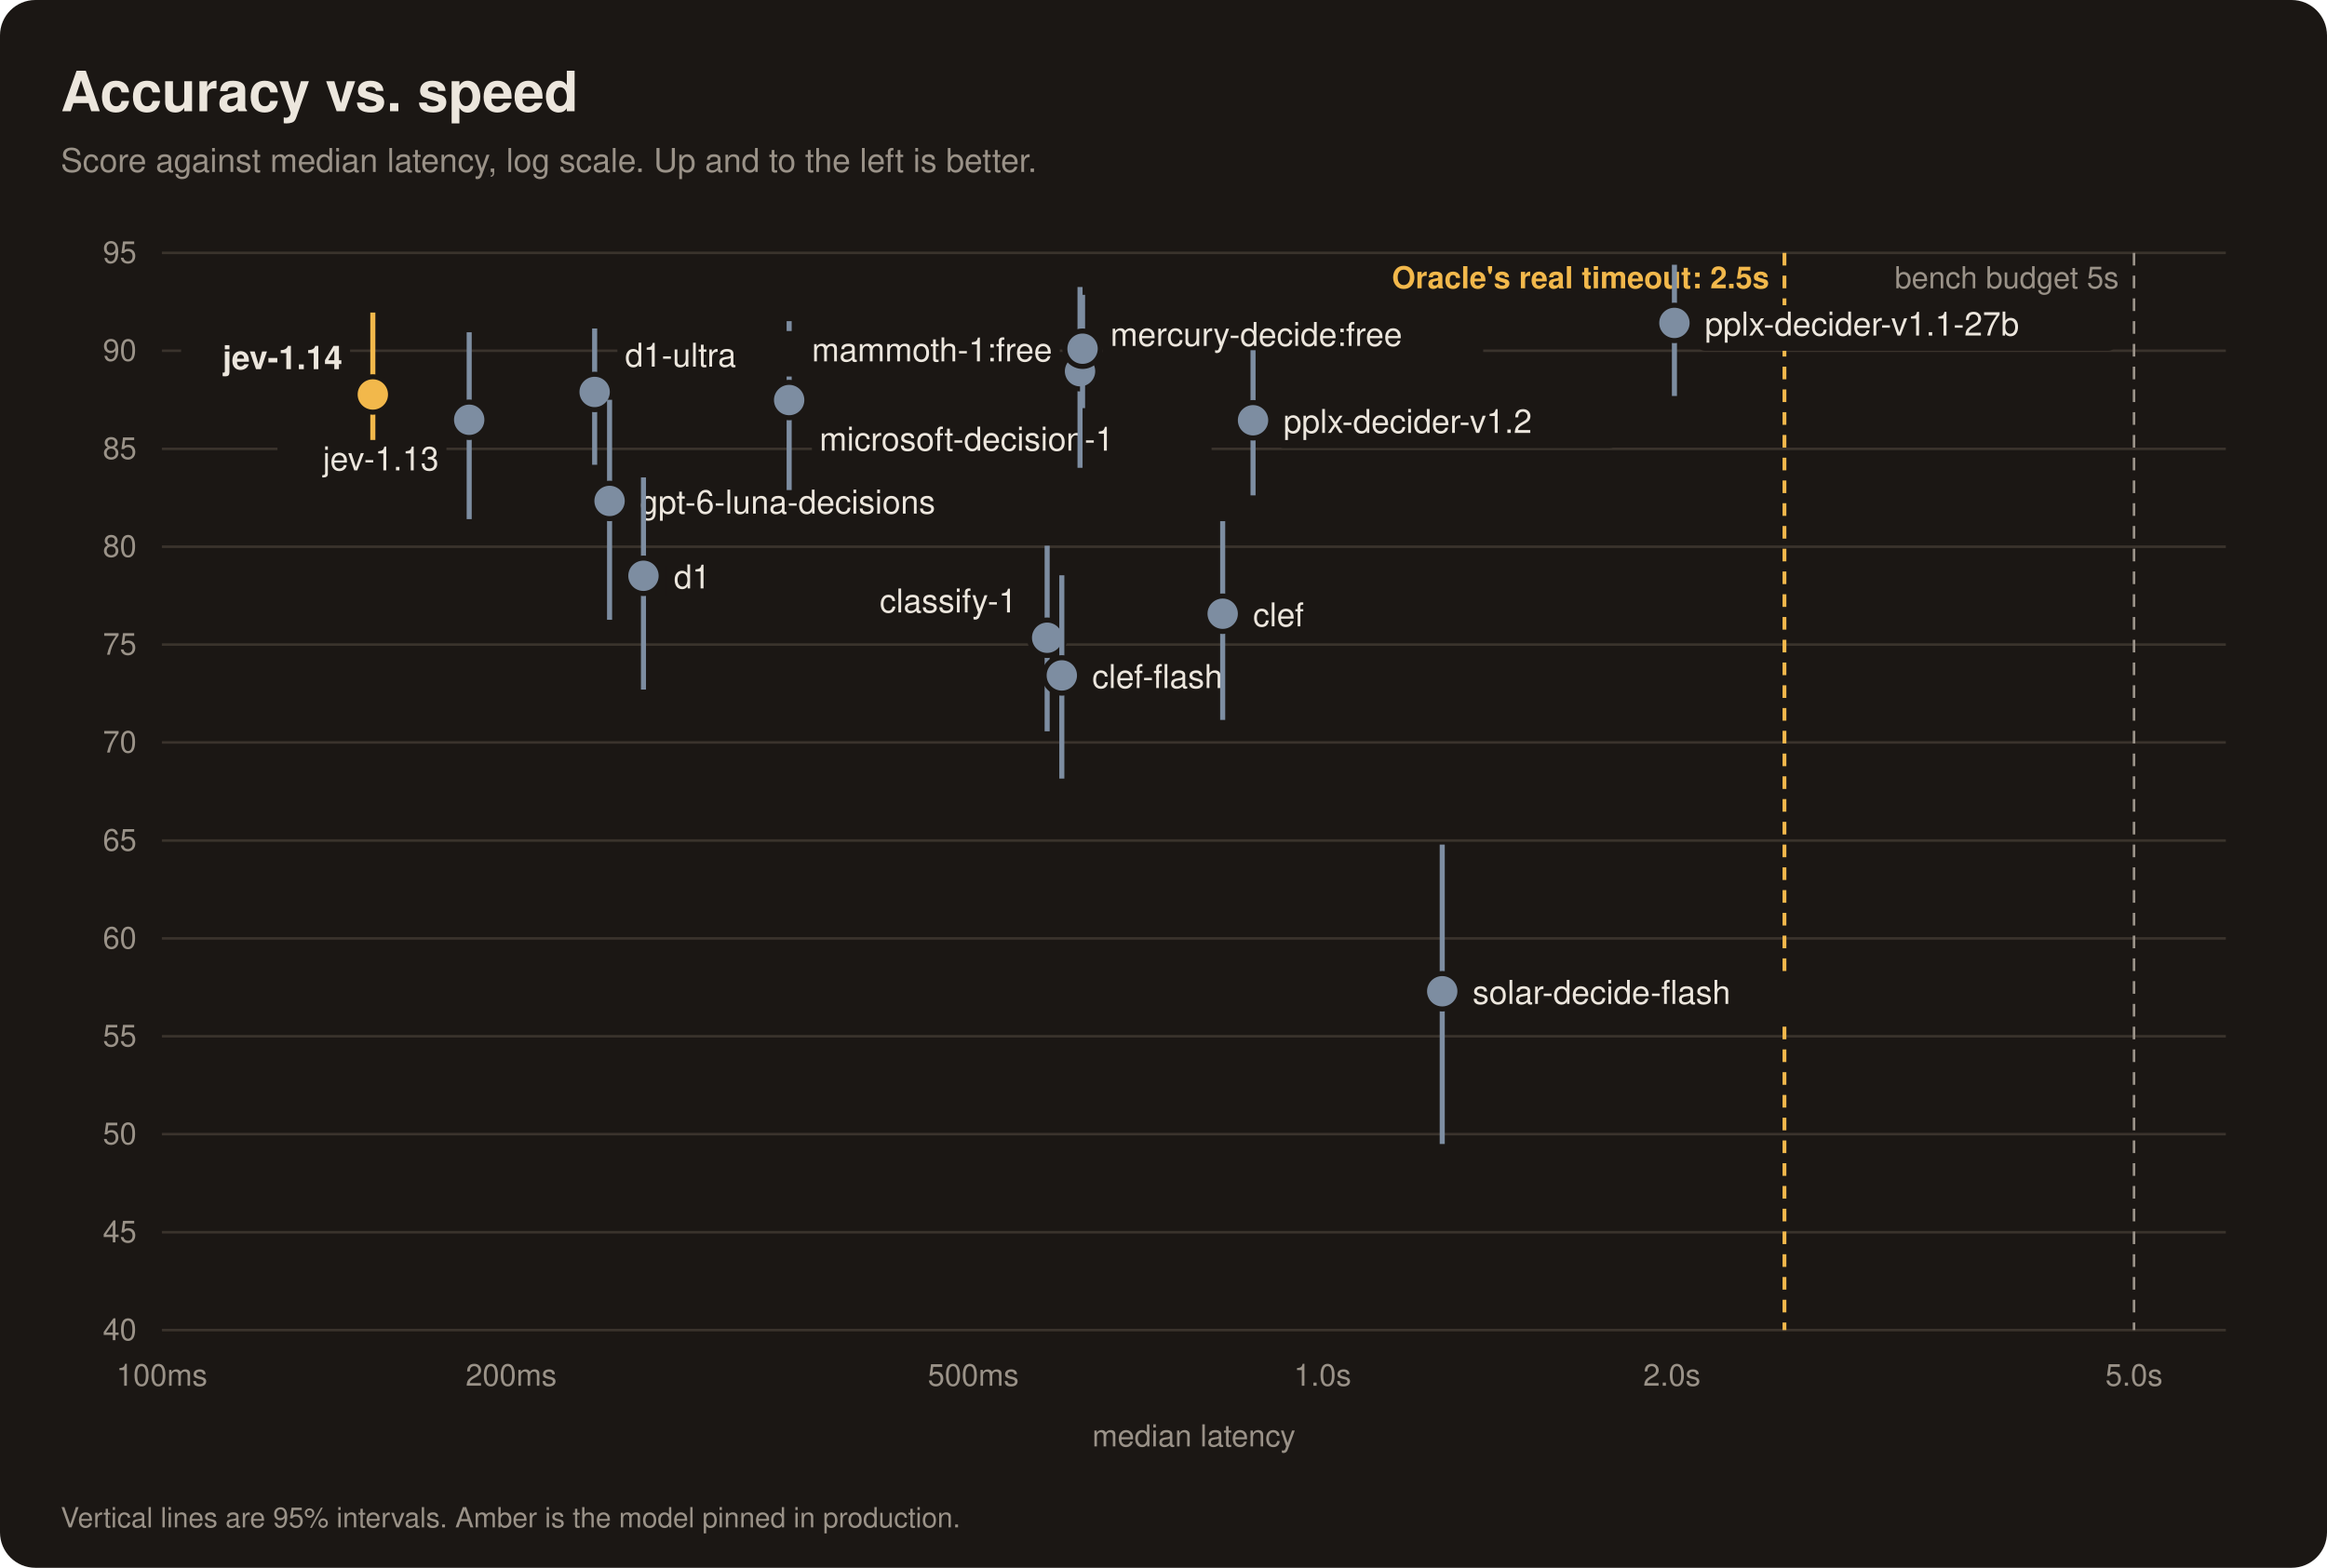
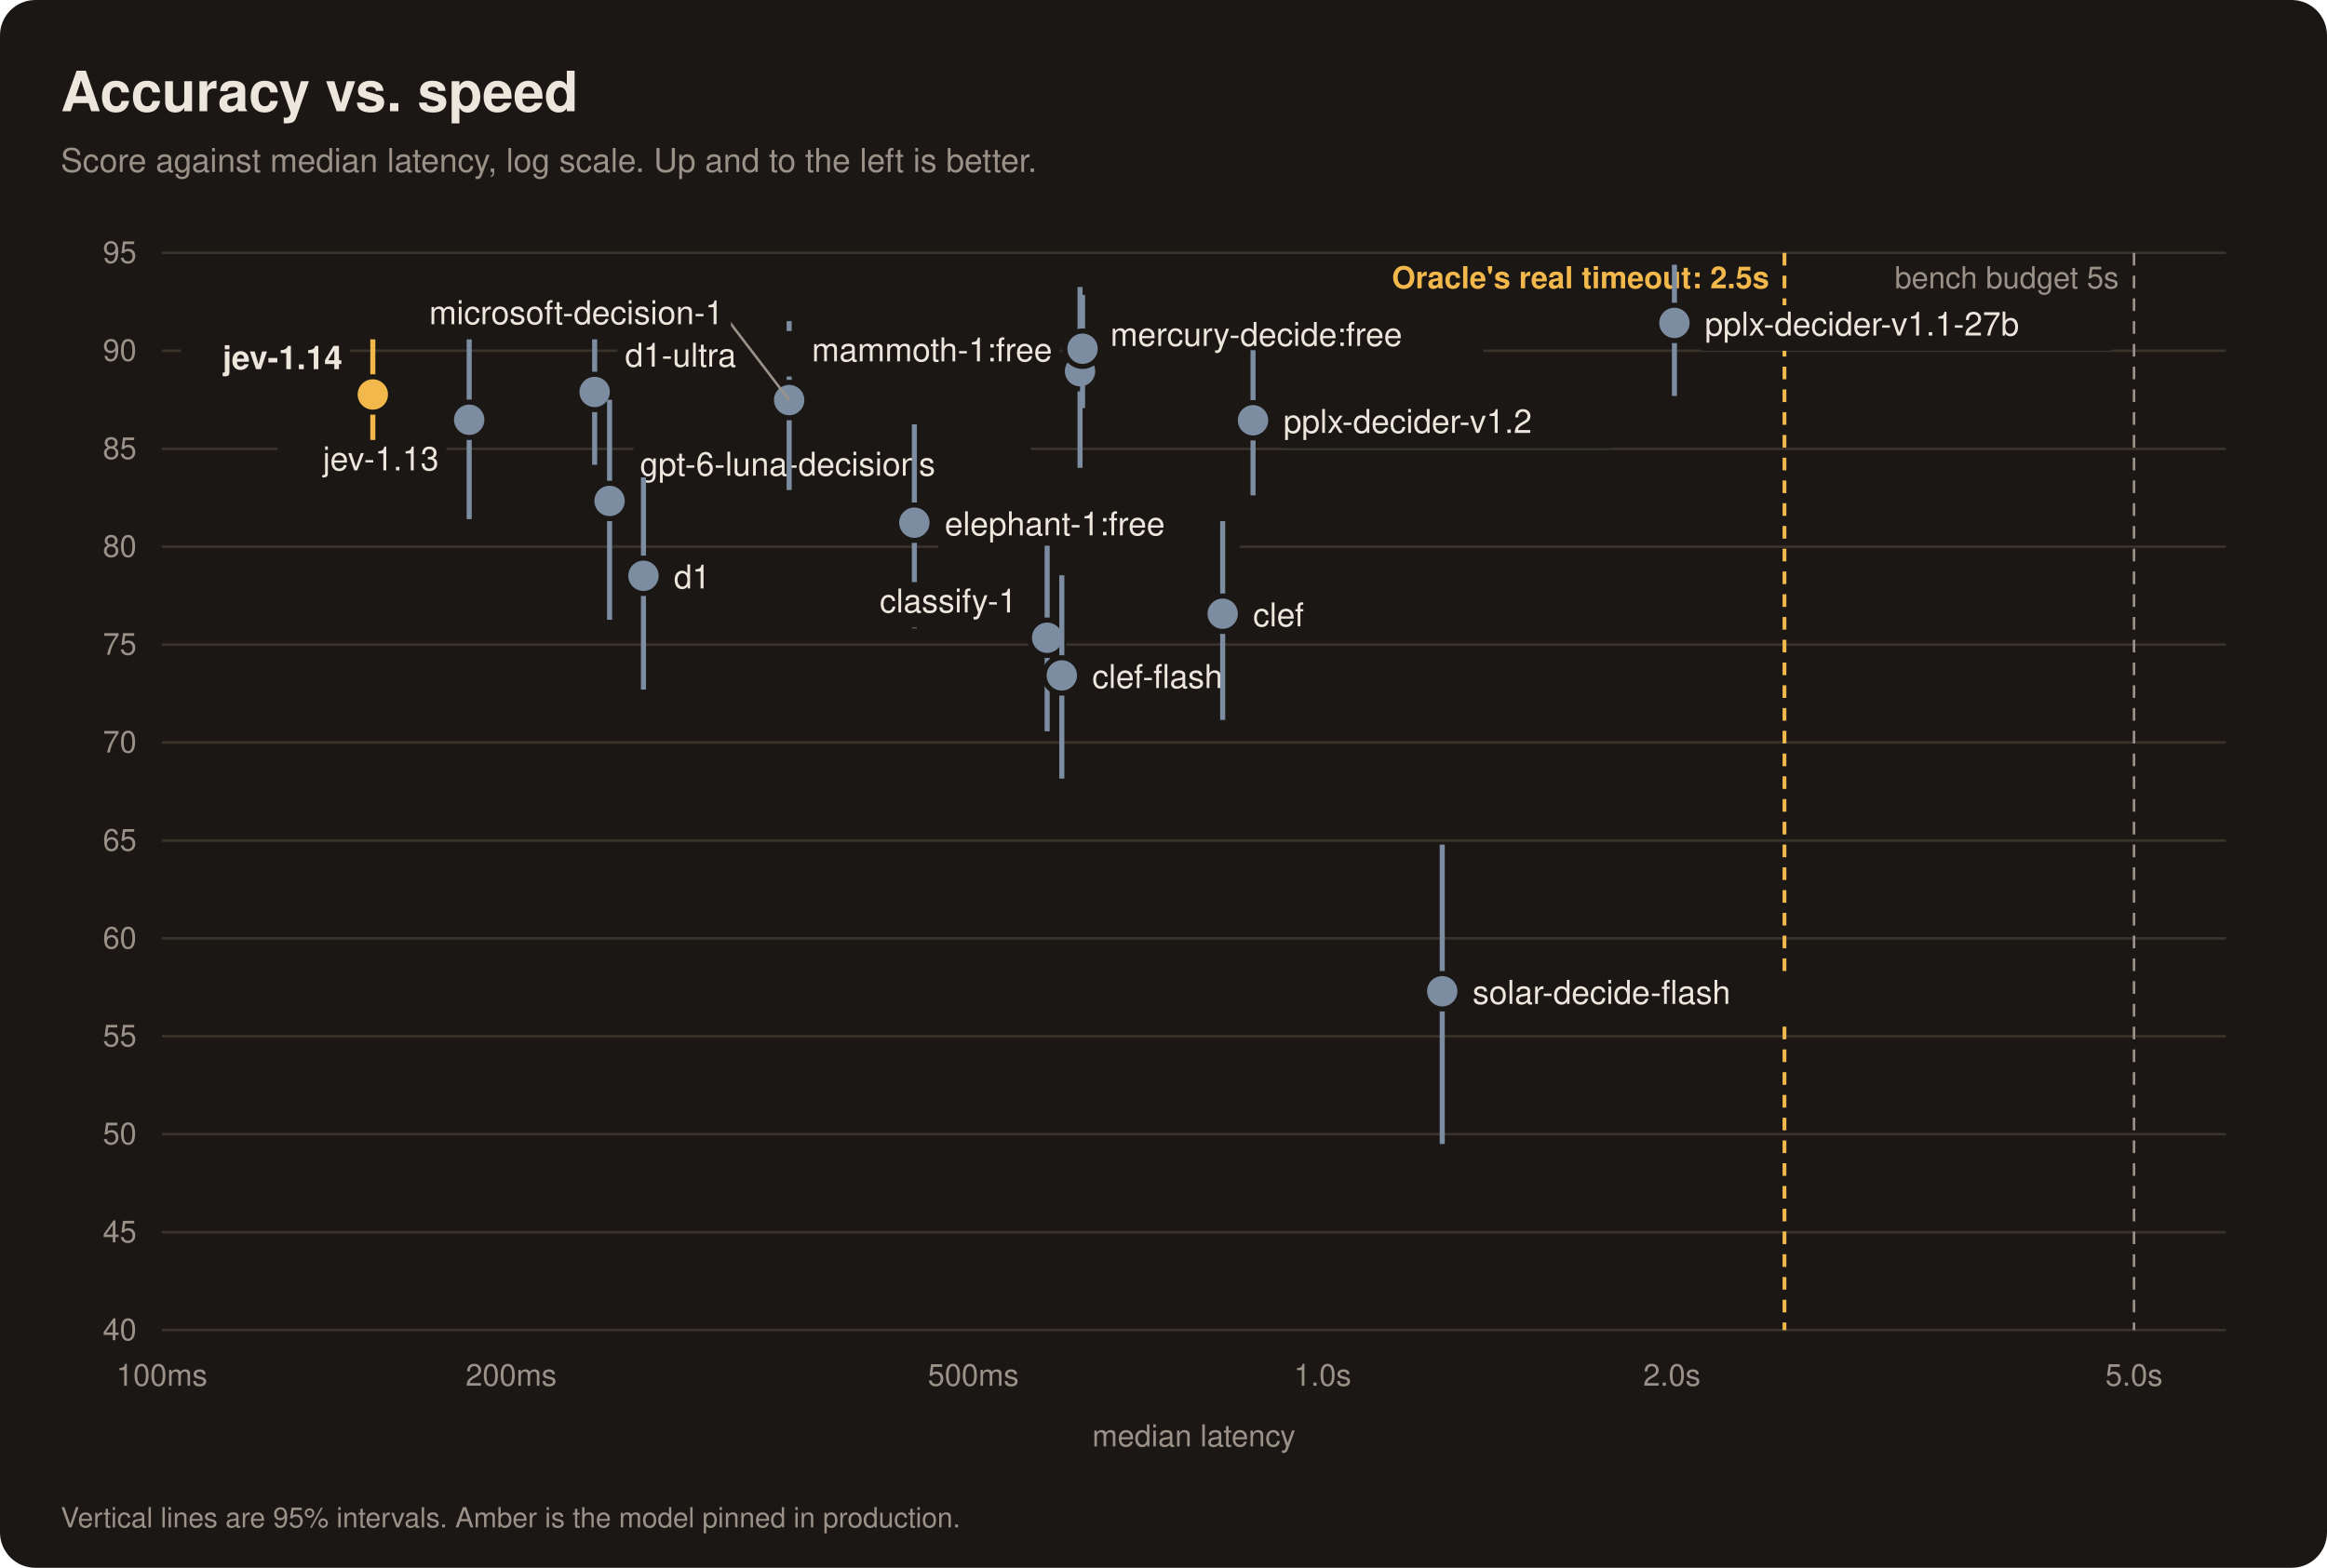
<svg xmlns="http://www.w3.org/2000/svg" viewBox="0 0 920 620" width="920" role="img" aria-label="Accuracy vs. speed" font-family="-apple-system,BlinkMacSystemFont,'Segoe UI',Helvetica,Arial,sans-serif">
  <rect width="920" height="620" rx="14" fill="#1b1714" />
  <text x="24.0" y="44.0" font-size="22" font-weight="700" fill="#ece6dd" text-anchor="start">Accuracy vs. speed</text>
  <text x="24.0" y="68.0" font-size="13" font-weight="400" fill="#9a9288" text-anchor="start">Score against median latency, log scale. Up and to the left is better.</text>
  <line x1="64.0" y1="526.0" x2="880.0" y2="526.0" stroke="#3a332c" stroke-width="1.0" />
  <text x="54.0" y="530.0" font-size="12" font-weight="400" fill="#9a9288" text-anchor="end">40</text>
  <line x1="64.0" y1="487.3" x2="880.0" y2="487.3" stroke="#3a332c" stroke-width="1.0" />
  <text x="54.0" y="491.3" font-size="12" font-weight="400" fill="#9a9288" text-anchor="end">45</text>
  <line x1="64.0" y1="448.5" x2="880.0" y2="448.5" stroke="#3a332c" stroke-width="1.0" />
  <text x="54.0" y="452.5" font-size="12" font-weight="400" fill="#9a9288" text-anchor="end">50</text>
  <line x1="64.0" y1="409.8" x2="880.0" y2="409.8" stroke="#3a332c" stroke-width="1.0" />
  <text x="54.0" y="413.8" font-size="12" font-weight="400" fill="#9a9288" text-anchor="end">55</text>
  <line x1="64.0" y1="371.1" x2="880.0" y2="371.1" stroke="#3a332c" stroke-width="1.0" />
  <text x="54.0" y="375.1" font-size="12" font-weight="400" fill="#9a9288" text-anchor="end">60</text>
  <line x1="64.0" y1="332.4" x2="880.0" y2="332.4" stroke="#3a332c" stroke-width="1.0" />
  <text x="54.0" y="336.4" font-size="12" font-weight="400" fill="#9a9288" text-anchor="end">65</text>
  <line x1="64.0" y1="293.6" x2="880.0" y2="293.6" stroke="#3a332c" stroke-width="1.0" />
  <text x="54.0" y="297.6" font-size="12" font-weight="400" fill="#9a9288" text-anchor="end">70</text>
  <line x1="64.0" y1="254.9" x2="880.0" y2="254.9" stroke="#3a332c" stroke-width="1.0" />
  <text x="54.0" y="258.9" font-size="12" font-weight="400" fill="#9a9288" text-anchor="end">75</text>
  <line x1="64.0" y1="216.2" x2="880.0" y2="216.2" stroke="#3a332c" stroke-width="1.0" />
  <text x="54.0" y="220.2" font-size="12" font-weight="400" fill="#9a9288" text-anchor="end">80</text>
  <line x1="64.0" y1="177.5" x2="880.0" y2="177.5" stroke="#3a332c" stroke-width="1.0" />
  <text x="54.0" y="181.5" font-size="12" font-weight="400" fill="#9a9288" text-anchor="end">85</text>
  <line x1="64.0" y1="138.7" x2="880.0" y2="138.7" stroke="#3a332c" stroke-width="1.0" />
  <text x="54.0" y="142.7" font-size="12" font-weight="400" fill="#9a9288" text-anchor="end">90</text>
  <line x1="64.0" y1="100.0" x2="880.0" y2="100.0" stroke="#3a332c" stroke-width="1.0" />
  <text x="54.0" y="104.0" font-size="12" font-weight="400" fill="#9a9288" text-anchor="end">95</text>
  <text x="64.0" y="548.0" font-size="12" font-weight="400" fill="#9a9288" text-anchor="middle">100ms</text>
  <text x="202.1" y="548.0" font-size="12" font-weight="400" fill="#9a9288" text-anchor="middle">200ms</text>
  <text x="384.8" y="548.0" font-size="12" font-weight="400" fill="#9a9288" text-anchor="middle">500ms</text>
  <text x="522.9" y="548.0" font-size="12" font-weight="400" fill="#9a9288" text-anchor="middle">1.0s</text>
  <text x="661.0" y="548.0" font-size="12" font-weight="400" fill="#9a9288" text-anchor="middle">2.0s</text>
  <text x="843.7" y="548.0" font-size="12" font-weight="400" fill="#9a9288" text-anchor="middle">5.0s</text>
  <text x="472.0" y="572.0" font-size="12" font-weight="400" fill="#9a9288" text-anchor="middle">median latency</text>
  <line x1="705.5" y1="100.0" x2="705.5" y2="526.0" stroke="#f2b84b" stroke-width="1.5" stroke-dasharray="5 4" />
  <text x="699.5" y="114.0" font-size="12" font-weight="600" fill="#f2b84b" text-anchor="end">Oracle's real timeout: 2.5s</text>
  <line x1="843.7" y1="100.0" x2="843.7" y2="526.0" stroke="#9a9288" stroke-width="1.0" stroke-dasharray="5 4" />
  <text x="837.7" y="114.0" font-size="12" font-weight="400" fill="#9a9288" text-anchor="end">bench budget 5s</text>
  <line x1="147.4" y1="191.3" x2="147.4" y2="123.6" stroke="#f2b84b" stroke-width="2.0" />
  <circle cx="147.4" cy="156.0" r="7" fill="#f2b84b" stroke="#1b1714" stroke-width="2" />
  <rect x="71.6" y="134.0" width="66.8" height="18.0" rx="3.0" fill="#1b1714" />
  <text x="135.4" y="146.0" font-size="13" font-weight="700" fill="#ece6dd" text-anchor="end">jev-1.14</text>
  <line x1="185.5" y1="205.3" x2="185.5" y2="131.4" stroke="#7d8da1" stroke-width="2.0" />
  <circle cx="185.5" cy="166.0" r="7" fill="#7d8da1" stroke="#1b1714" stroke-width="2" />
  <rect x="109.7" y="174.0" width="66.8" height="18.0" rx="3.0" fill="#1b1714" />
  <text x="173.5" y="186.0" font-size="13" font-weight="500" fill="#ece6dd" text-anchor="end">jev-1.13</text>
  <line x1="235.1" y1="183.8" x2="235.1" y2="129.9" stroke="#7d8da1" stroke-width="2.0" />
  <circle cx="235.1" cy="155.0" r="7" fill="#7d8da1" stroke="#1b1714" stroke-width="2" />
  <rect x="244.1" y="133.0" width="66.8" height="18.0" rx="3.0" fill="#1b1714" />
  <text x="247.1" y="145.0" font-size="13" font-weight="500" fill="#ece6dd" text-anchor="start">d1-ultra</text>
  <line x1="241.0" y1="245.1" x2="241.0" y2="158.1" stroke="#7d8da1" stroke-width="2.0" />
  <circle cx="241.0" cy="198.1" r="7" fill="#7d8da1" stroke="#1b1714" stroke-width="2" />
-   <rect x="250.0" y="191.1" width="158.0" height="18.0" rx="3.0" fill="#1b1714" />
-   <text x="253.0" y="203.1" font-size="13" font-weight="500" fill="#ece6dd" text-anchor="start">gpt-6-luna-decisions</text>
+   <rect x="250.0" y="176.1" width="158.0" height="18.0" rx="3.0" fill="#1b1714" />
+   <text x="253.0" y="188.1" font-size="13" font-weight="500" fill="#ece6dd" text-anchor="start">gpt-6-luna-decisions</text>
  <line x1="254.4" y1="272.7" x2="254.4" y2="188.8" stroke="#7d8da1" stroke-width="2.0" />
  <circle cx="254.4" cy="227.7" r="7" fill="#7d8da1" stroke="#1b1714" stroke-width="2" />
  <rect x="263.4" y="220.7" width="21.2" height="18.0" rx="3.0" fill="#1b1714" />
  <text x="266.4" y="232.7" font-size="13" font-weight="500" fill="#ece6dd" text-anchor="start">d1</text>
  <line x1="312.0" y1="193.8" x2="312.0" y2="127.0" stroke="#7d8da1" stroke-width="2.0" />
  <circle cx="312.0" cy="158.2" r="7" fill="#7d8da1" stroke="#1b1714" stroke-width="2" />
-   <rect x="321.0" y="166.2" width="158.0" height="18.0" rx="3.0" fill="#1b1714" />
-   <text x="324.0" y="178.2" font-size="13" font-weight="500" fill="#ece6dd" text-anchor="start">microsoft-decision-1</text>
+   <line x1="312.0" y1="158.2" x2="286.0" y2="124.2" stroke="#9a9288" stroke-width="1.0" />
+   <rect x="131.0" y="116.2" width="158.0" height="18.0" rx="3.0" fill="#1b1714" />
+   <text x="286.0" y="128.2" font-size="13" font-weight="500" fill="#ece6dd" text-anchor="end">microsoft-decision-1</text>
+   <line x1="361.5" y1="248.5" x2="361.5" y2="167.8" stroke="#7d8da1" stroke-width="2.0" />
+   <circle cx="361.5" cy="206.7" r="7" fill="#7d8da1" stroke="#1b1714" stroke-width="2" />
+   <rect x="370.5" y="199.7" width="120.0" height="18.0" rx="3.0" fill="#1b1714" />
+   <text x="373.5" y="211.7" font-size="13" font-weight="500" fill="#ece6dd" text-anchor="start">elephant-1:free</text>
  <line x1="414.0" y1="289.2" x2="414.0" y2="215.8" stroke="#7d8da1" stroke-width="2.0" />
  <circle cx="414.0" cy="252.2" r="7" fill="#7d8da1" stroke="#1b1714" stroke-width="2" />
  <rect x="323.0" y="230.2" width="82.0" height="18.0" rx="3.0" fill="#1b1714" />
  <text x="402.0" y="242.2" font-size="13" font-weight="500" fill="#ece6dd" text-anchor="end">classify-1</text>
  <line x1="419.8" y1="307.9" x2="419.8" y2="227.5" stroke="#7d8da1" stroke-width="2.0" />
  <circle cx="419.8" cy="267.1" r="7" fill="#7d8da1" stroke="#1b1714" stroke-width="2" />
  <rect x="428.8" y="260.1" width="82.0" height="18.0" rx="3.0" fill="#1b1714" />
  <text x="431.8" y="272.1" font-size="13" font-weight="500" fill="#ece6dd" text-anchor="start">clef-flash</text>
  <line x1="427.0" y1="185.0" x2="427.0" y2="113.5" stroke="#7d8da1" stroke-width="2.0" />
  <circle cx="427.0" cy="146.8" r="7" fill="#7d8da1" stroke="#1b1714" stroke-width="2" />
  <rect x="436.0" y="124.8" width="150.4" height="18.0" rx="3.0" fill="#1b1714" />
  <text x="439.0" y="136.8" font-size="13" font-weight="500" fill="#ece6dd" text-anchor="start">mercury-decide:free</text>
  <line x1="428.0" y1="161.4" x2="428.0" y2="116.6" stroke="#7d8da1" stroke-width="2.0" />
  <circle cx="428.0" cy="137.9" r="7" fill="#7d8da1" stroke="#1b1714" stroke-width="2" />
  <rect x="306.6" y="130.9" width="112.4" height="18.0" rx="3.0" fill="#1b1714" />
  <text x="416.0" y="142.9" font-size="13" font-weight="500" fill="#ece6dd" text-anchor="end">mammoth-1:free</text>
  <line x1="483.4" y1="284.7" x2="483.4" y2="206.1" stroke="#7d8da1" stroke-width="2.0" />
  <circle cx="483.4" cy="242.7" r="7" fill="#7d8da1" stroke="#1b1714" stroke-width="2" />
  <rect x="492.4" y="235.7" width="36.4" height="18.0" rx="3.0" fill="#1b1714" />
  <text x="495.4" y="247.7" font-size="13" font-weight="500" fill="#ece6dd" text-anchor="start">clef</text>
  <line x1="495.4" y1="195.9" x2="495.4" y2="138.5" stroke="#7d8da1" stroke-width="2.0" />
  <circle cx="495.4" cy="166.2" r="7" fill="#7d8da1" stroke="#1b1714" stroke-width="2" />
  <rect x="504.4" y="159.2" width="135.2" height="18.0" rx="3.0" fill="#1b1714" />
  <text x="507.4" y="171.2" font-size="13" font-weight="500" fill="#ece6dd" text-anchor="start">pplx-decider-v1.2</text>
  <line x1="570.2" y1="452.4" x2="570.2" y2="334.0" stroke="#7d8da1" stroke-width="2.0" />
  <circle cx="570.2" cy="392.0" r="7" fill="#7d8da1" stroke="#1b1714" stroke-width="2" />
  <rect x="579.2" y="385.0" width="142.8" height="18.0" rx="3.0" fill="#1b1714" />
  <text x="582.2" y="397.0" font-size="13" font-weight="500" fill="#ece6dd" text-anchor="start">solar-decide-flash</text>
  <line x1="662.0" y1="156.6" x2="662.0" y2="104.7" stroke="#7d8da1" stroke-width="2.0" />
  <circle cx="662.0" cy="127.7" r="7" fill="#7d8da1" stroke="#1b1714" stroke-width="2" />
  <rect x="671.0" y="120.7" width="165.6" height="18.0" rx="3.0" fill="#1b1714" />
  <text x="674.0" y="132.7" font-size="13" font-weight="500" fill="#ece6dd" text-anchor="start">pplx-decider-v1.1-27b</text>
  <text x="24.0" y="604.0" font-size="11" font-weight="400" fill="#9a9288" text-anchor="start">Vertical lines are 95% intervals. Amber is the model pinned in production.</text>
</svg>
